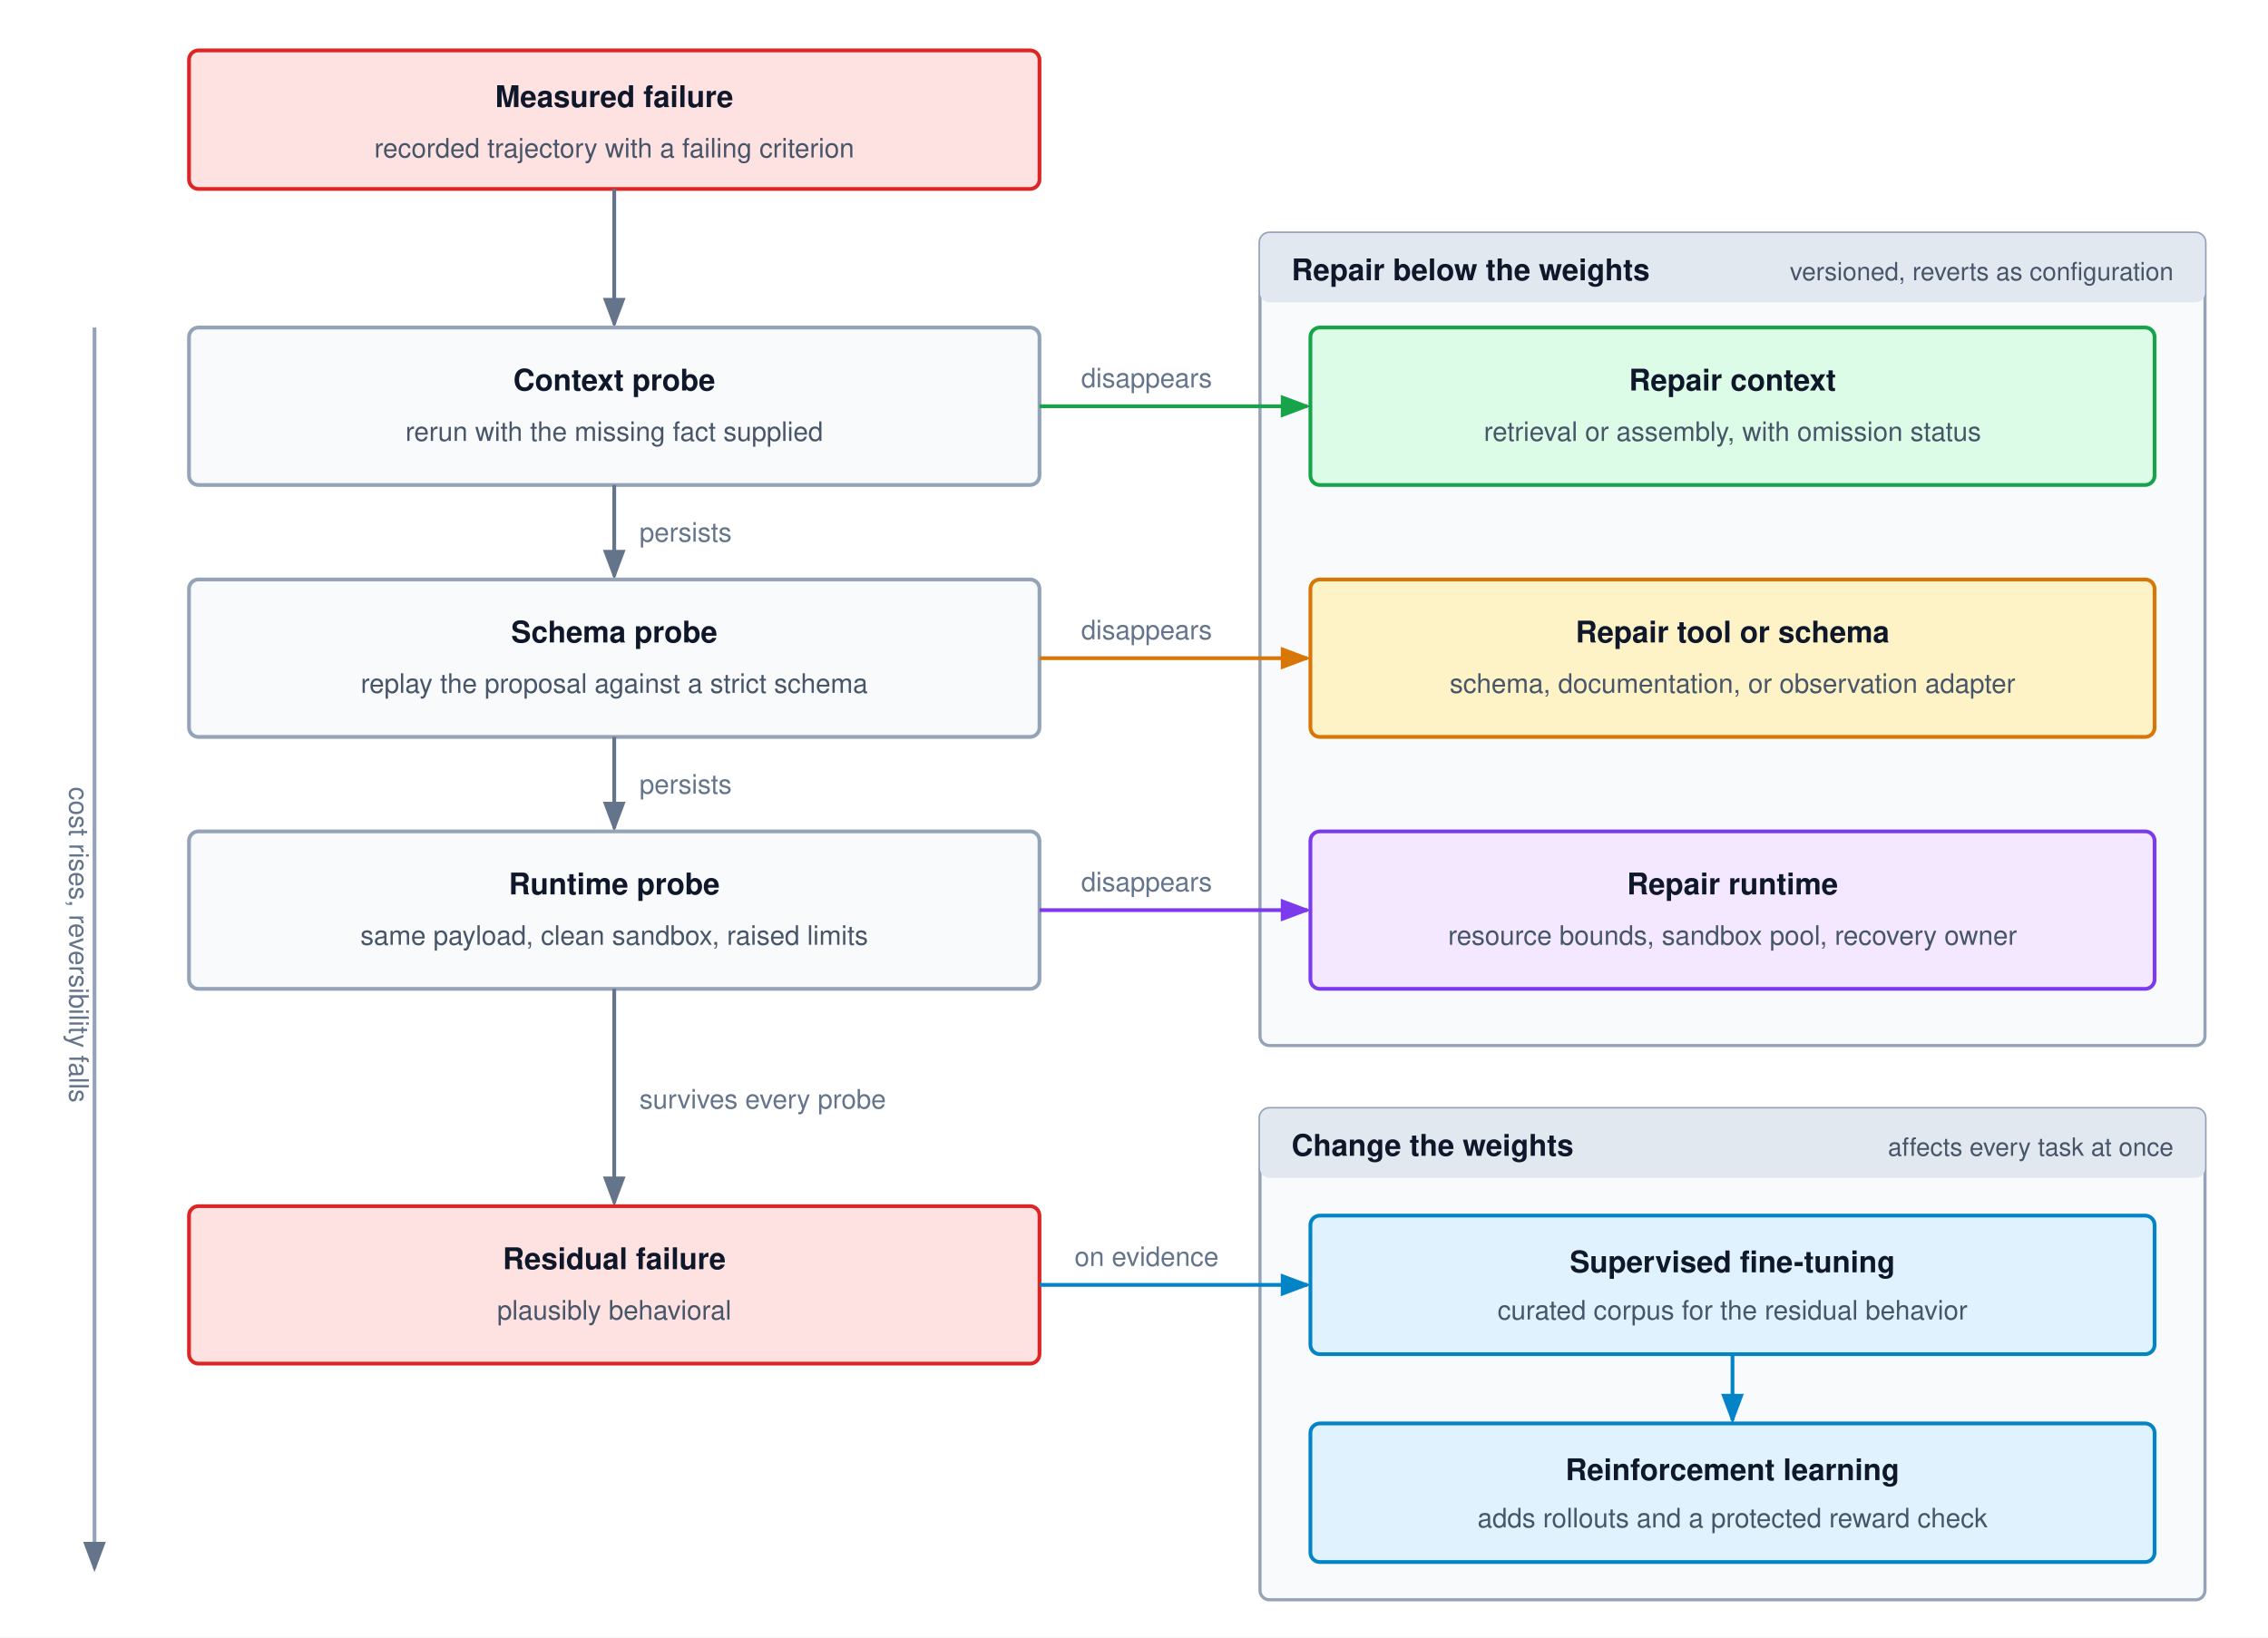
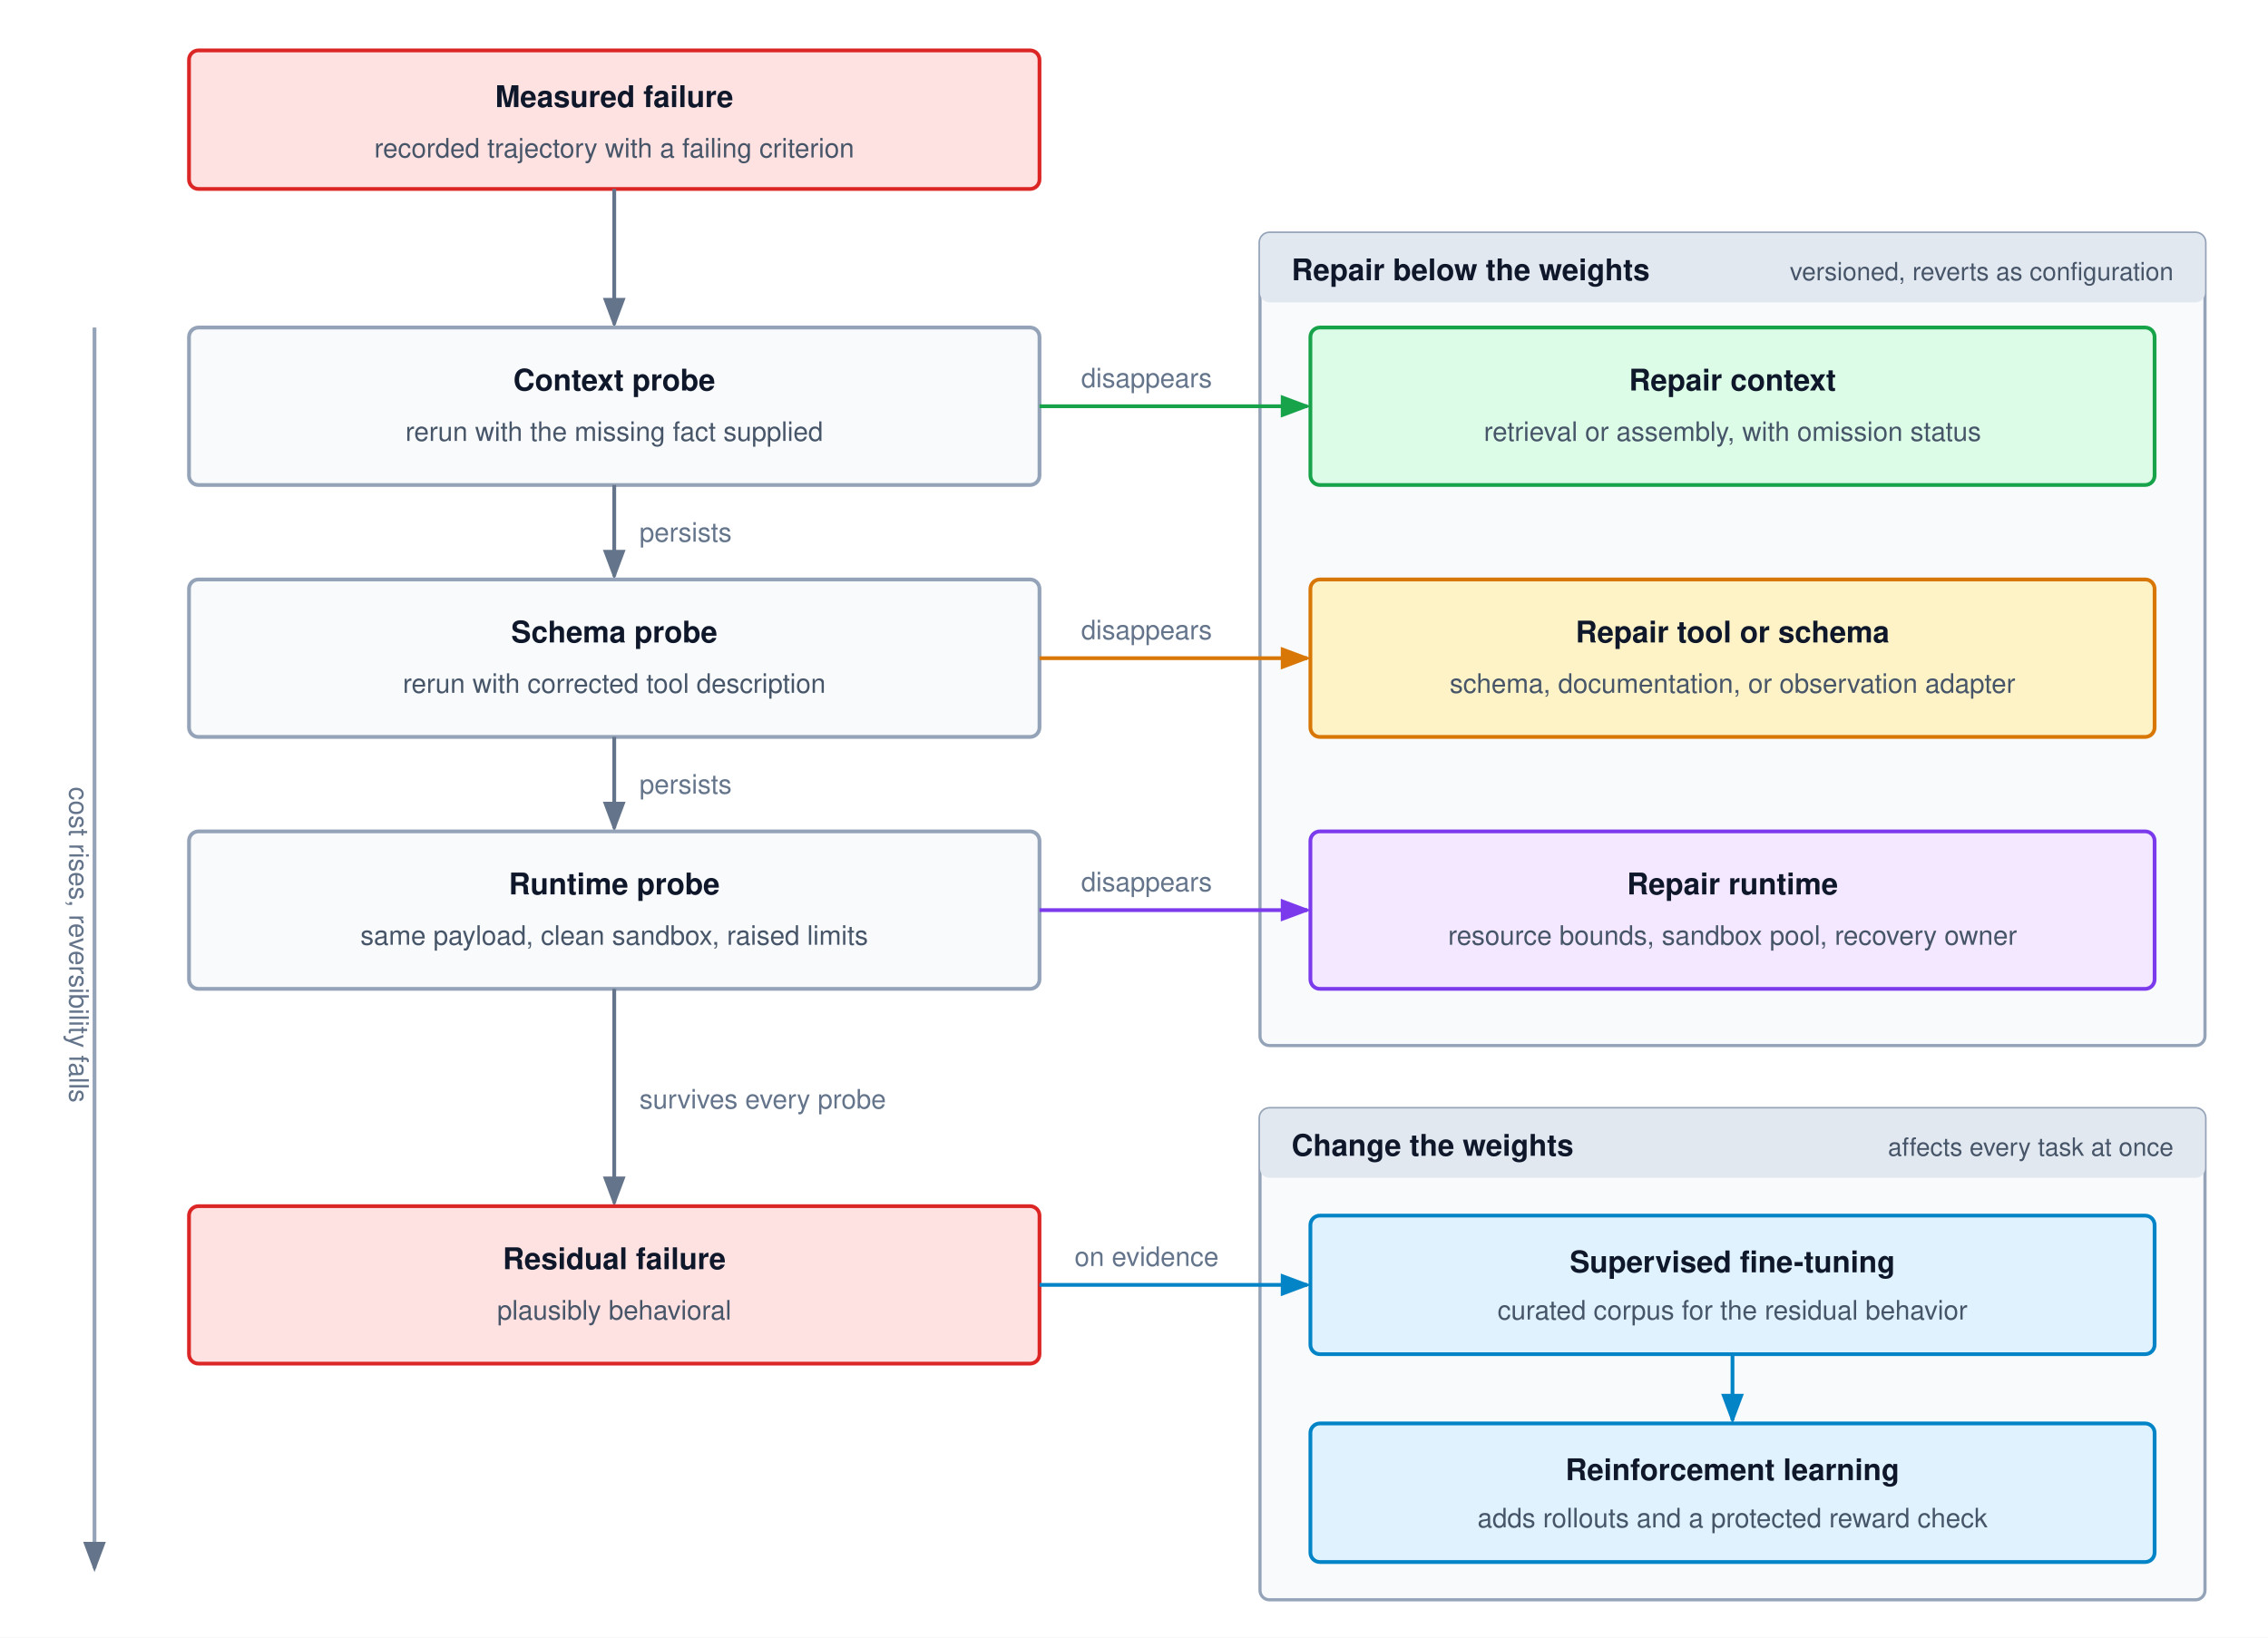
<svg xmlns="http://www.w3.org/2000/svg" viewBox="0 0 720 520" width="100%" height="100%" font-family="Helvetica Neue, Helvetica, Arial, sans-serif">
  <defs>
    <marker id="arr-gray" markerWidth="8" markerHeight="6" refX="7" refY="3" orient="auto">
      <path d="M0,0 L8,3 L0,6 Z" fill="#64748b" />
    </marker>
    <marker id="arr-green" markerWidth="8" markerHeight="6" refX="7" refY="3" orient="auto">
      <path d="M0,0 L8,3 L0,6 Z" fill="#16a34a" />
    </marker>
    <marker id="arr-amber" markerWidth="8" markerHeight="6" refX="7" refY="3" orient="auto">
      <path d="M0,0 L8,3 L0,6 Z" fill="#d97706" />
    </marker>
    <marker id="arr-purple" markerWidth="8" markerHeight="6" refX="7" refY="3" orient="auto">
      <path d="M0,0 L8,3 L0,6 Z" fill="#7c3aed" />
    </marker>
    <marker id="arr-blue" markerWidth="8" markerHeight="6" refX="7" refY="3" orient="auto">
      <path d="M0,0 L8,3 L0,6 Z" fill="#0284c7" />
    </marker>
  </defs>
  <rect width="720" height="520" fill="#ffffff" />
  <line x1="30" y1="104" x2="30" y2="498" stroke="#94a3b8" stroke-width="1.2" marker-end="url(#arr-gray)" />
  <text x="22" y="300" font-size="8.5" fill="#64748b" text-anchor="middle" transform="rotate(90 22 300)">cost rises, reversibility falls</text>
  <rect x="60" y="16" width="270" height="44" rx="3" fill="#fee2e2" stroke="#dc2626" stroke-width="1.2" />
  <text x="195" y="34" font-size="9.5" font-weight="700" fill="#0f172a" text-anchor="middle">Measured failure</text>
  <text x="195" y="50" font-size="8.5" fill="#475569" text-anchor="middle">recorded trajectory with a failing criterion</text>
  <line x1="195" y1="60" x2="195" y2="103" stroke="#64748b" stroke-width="1.2" marker-end="url(#arr-gray)" />
  <rect x="60" y="104" width="270" height="50" rx="3" fill="#f8fafc" stroke="#94a3b8" stroke-width="1.2" />
  <text x="195" y="124" font-size="9.5" font-weight="700" fill="#0f172a" text-anchor="middle">Context probe</text>
  <text x="195" y="140" font-size="8.5" fill="#475569" text-anchor="middle">rerun with the missing fact supplied</text>
  <line x1="195" y1="154" x2="195" y2="183" stroke="#64748b" stroke-width="1.2" marker-end="url(#arr-gray)" />
  <text x="203" y="172" font-size="8.5" fill="#64748b">persists</text>
  <rect x="60" y="184" width="270" height="50" rx="3" fill="#f8fafc" stroke="#94a3b8" stroke-width="1.2" />
  <text x="195" y="204" font-size="9.5" font-weight="700" fill="#0f172a" text-anchor="middle">Schema probe</text>
-   <text x="195" y="220" font-size="8.5" fill="#475569" text-anchor="middle">replay the proposal against a strict schema</text>
+   <text x="195" y="220" font-size="8.5" fill="#475569" text-anchor="middle">rerun with corrected tool description</text>
  <line x1="195" y1="234" x2="195" y2="263" stroke="#64748b" stroke-width="1.2" marker-end="url(#arr-gray)" />
  <text x="203" y="252" font-size="8.5" fill="#64748b">persists</text>
  <rect x="60" y="264" width="270" height="50" rx="3" fill="#f8fafc" stroke="#94a3b8" stroke-width="1.2" />
  <text x="195" y="284" font-size="9.5" font-weight="700" fill="#0f172a" text-anchor="middle">Runtime probe</text>
  <text x="195" y="300" font-size="8.5" fill="#475569" text-anchor="middle">same payload, clean sandbox, raised limits</text>
  <line x1="195" y1="314" x2="195" y2="382" stroke="#64748b" stroke-width="1.2" marker-end="url(#arr-gray)" />
  <text x="203" y="352" font-size="8.5" fill="#64748b">survives every probe</text>
  <rect x="60" y="383" width="270" height="50" rx="3" fill="#fee2e2" stroke="#dc2626" stroke-width="1.2" />
  <text x="195" y="403" font-size="9.5" font-weight="700" fill="#0f172a" text-anchor="middle">Residual failure</text>
  <text x="195" y="419" font-size="8.5" fill="#475569" text-anchor="middle">plausibly behavioral</text>
  <rect x="400" y="74" width="300" height="258" rx="3" fill="#f8fafc" stroke="#94a3b8" stroke-width="1" />
  <rect x="400" y="74" width="300" height="22" rx="3" fill="#e2e8f0" />
  <text x="410" y="89" font-size="9.5" font-weight="700" fill="#0f172a">Repair below the weights</text>
  <text x="690" y="89" font-size="8" fill="#475569" text-anchor="end">versioned, reverts as configuration</text>
  <rect x="416" y="104" width="268" height="50" rx="3" fill="#dcfce7" stroke="#16a34a" stroke-width="1.2" />
  <text x="550" y="124" font-size="9.5" font-weight="700" fill="#0f172a" text-anchor="middle">Repair context</text>
  <text x="550" y="140" font-size="8.5" fill="#475569" text-anchor="middle">retrieval or assembly, with omission status</text>
  <rect x="416" y="184" width="268" height="50" rx="3" fill="#fef3c7" stroke="#d97706" stroke-width="1.2" />
  <text x="550" y="204" font-size="9.5" font-weight="700" fill="#0f172a" text-anchor="middle">Repair tool or schema</text>
  <text x="550" y="220" font-size="8.5" fill="#475569" text-anchor="middle">schema, documentation, or observation adapter</text>
  <rect x="416" y="264" width="268" height="50" rx="3" fill="#f3e8ff" stroke="#7c3aed" stroke-width="1.2" />
  <text x="550" y="284" font-size="9.5" font-weight="700" fill="#0f172a" text-anchor="middle">Repair runtime</text>
  <text x="550" y="300" font-size="8.5" fill="#475569" text-anchor="middle">resource bounds, sandbox pool, recovery owner</text>
  <line x1="330" y1="129" x2="415" y2="129" stroke="#16a34a" stroke-width="1.2" marker-end="url(#arr-green)" />
  <text x="364" y="123" font-size="8.5" fill="#64748b" text-anchor="middle">disappears</text>
  <line x1="330" y1="209" x2="415" y2="209" stroke="#d97706" stroke-width="1.2" marker-end="url(#arr-amber)" />
  <text x="364" y="203" font-size="8.5" fill="#64748b" text-anchor="middle">disappears</text>
  <line x1="330" y1="289" x2="415" y2="289" stroke="#7c3aed" stroke-width="1.2" marker-end="url(#arr-purple)" />
  <text x="364" y="283" font-size="8.5" fill="#64748b" text-anchor="middle">disappears</text>
  <rect x="400" y="352" width="300" height="156" rx="3" fill="#f8fafc" stroke="#94a3b8" stroke-width="1" />
  <rect x="400" y="352" width="300" height="22" rx="3" fill="#e2e8f0" />
  <text x="410" y="367" font-size="9.5" font-weight="700" fill="#0f172a">Change the weights</text>
  <text x="690" y="367" font-size="8" fill="#475569" text-anchor="end">affects every task at once</text>
  <rect x="416" y="386" width="268" height="44" rx="3" fill="#e0f2fe" stroke="#0284c7" stroke-width="1.2" />
  <text x="550" y="404" font-size="9.5" font-weight="700" fill="#0f172a" text-anchor="middle">Supervised fine-tuning</text>
  <text x="550" y="419" font-size="8.5" fill="#475569" text-anchor="middle">curated corpus for the residual behavior</text>
  <line x1="550" y1="430" x2="550" y2="451" stroke="#0284c7" stroke-width="1.2" marker-end="url(#arr-blue)" />
  <rect x="416" y="452" width="268" height="44" rx="3" fill="#e0f2fe" stroke="#0284c7" stroke-width="1.2" />
  <text x="550" y="470" font-size="9.5" font-weight="700" fill="#0f172a" text-anchor="middle">Reinforcement learning</text>
  <text x="550" y="485" font-size="8.5" fill="#475569" text-anchor="middle">adds rollouts and a protected reward check</text>
  <line x1="330" y1="408" x2="415" y2="408" stroke="#0284c7" stroke-width="1.2" marker-end="url(#arr-blue)" />
  <text x="364" y="402" font-size="8.5" fill="#64748b" text-anchor="middle">on evidence</text>
</svg>
